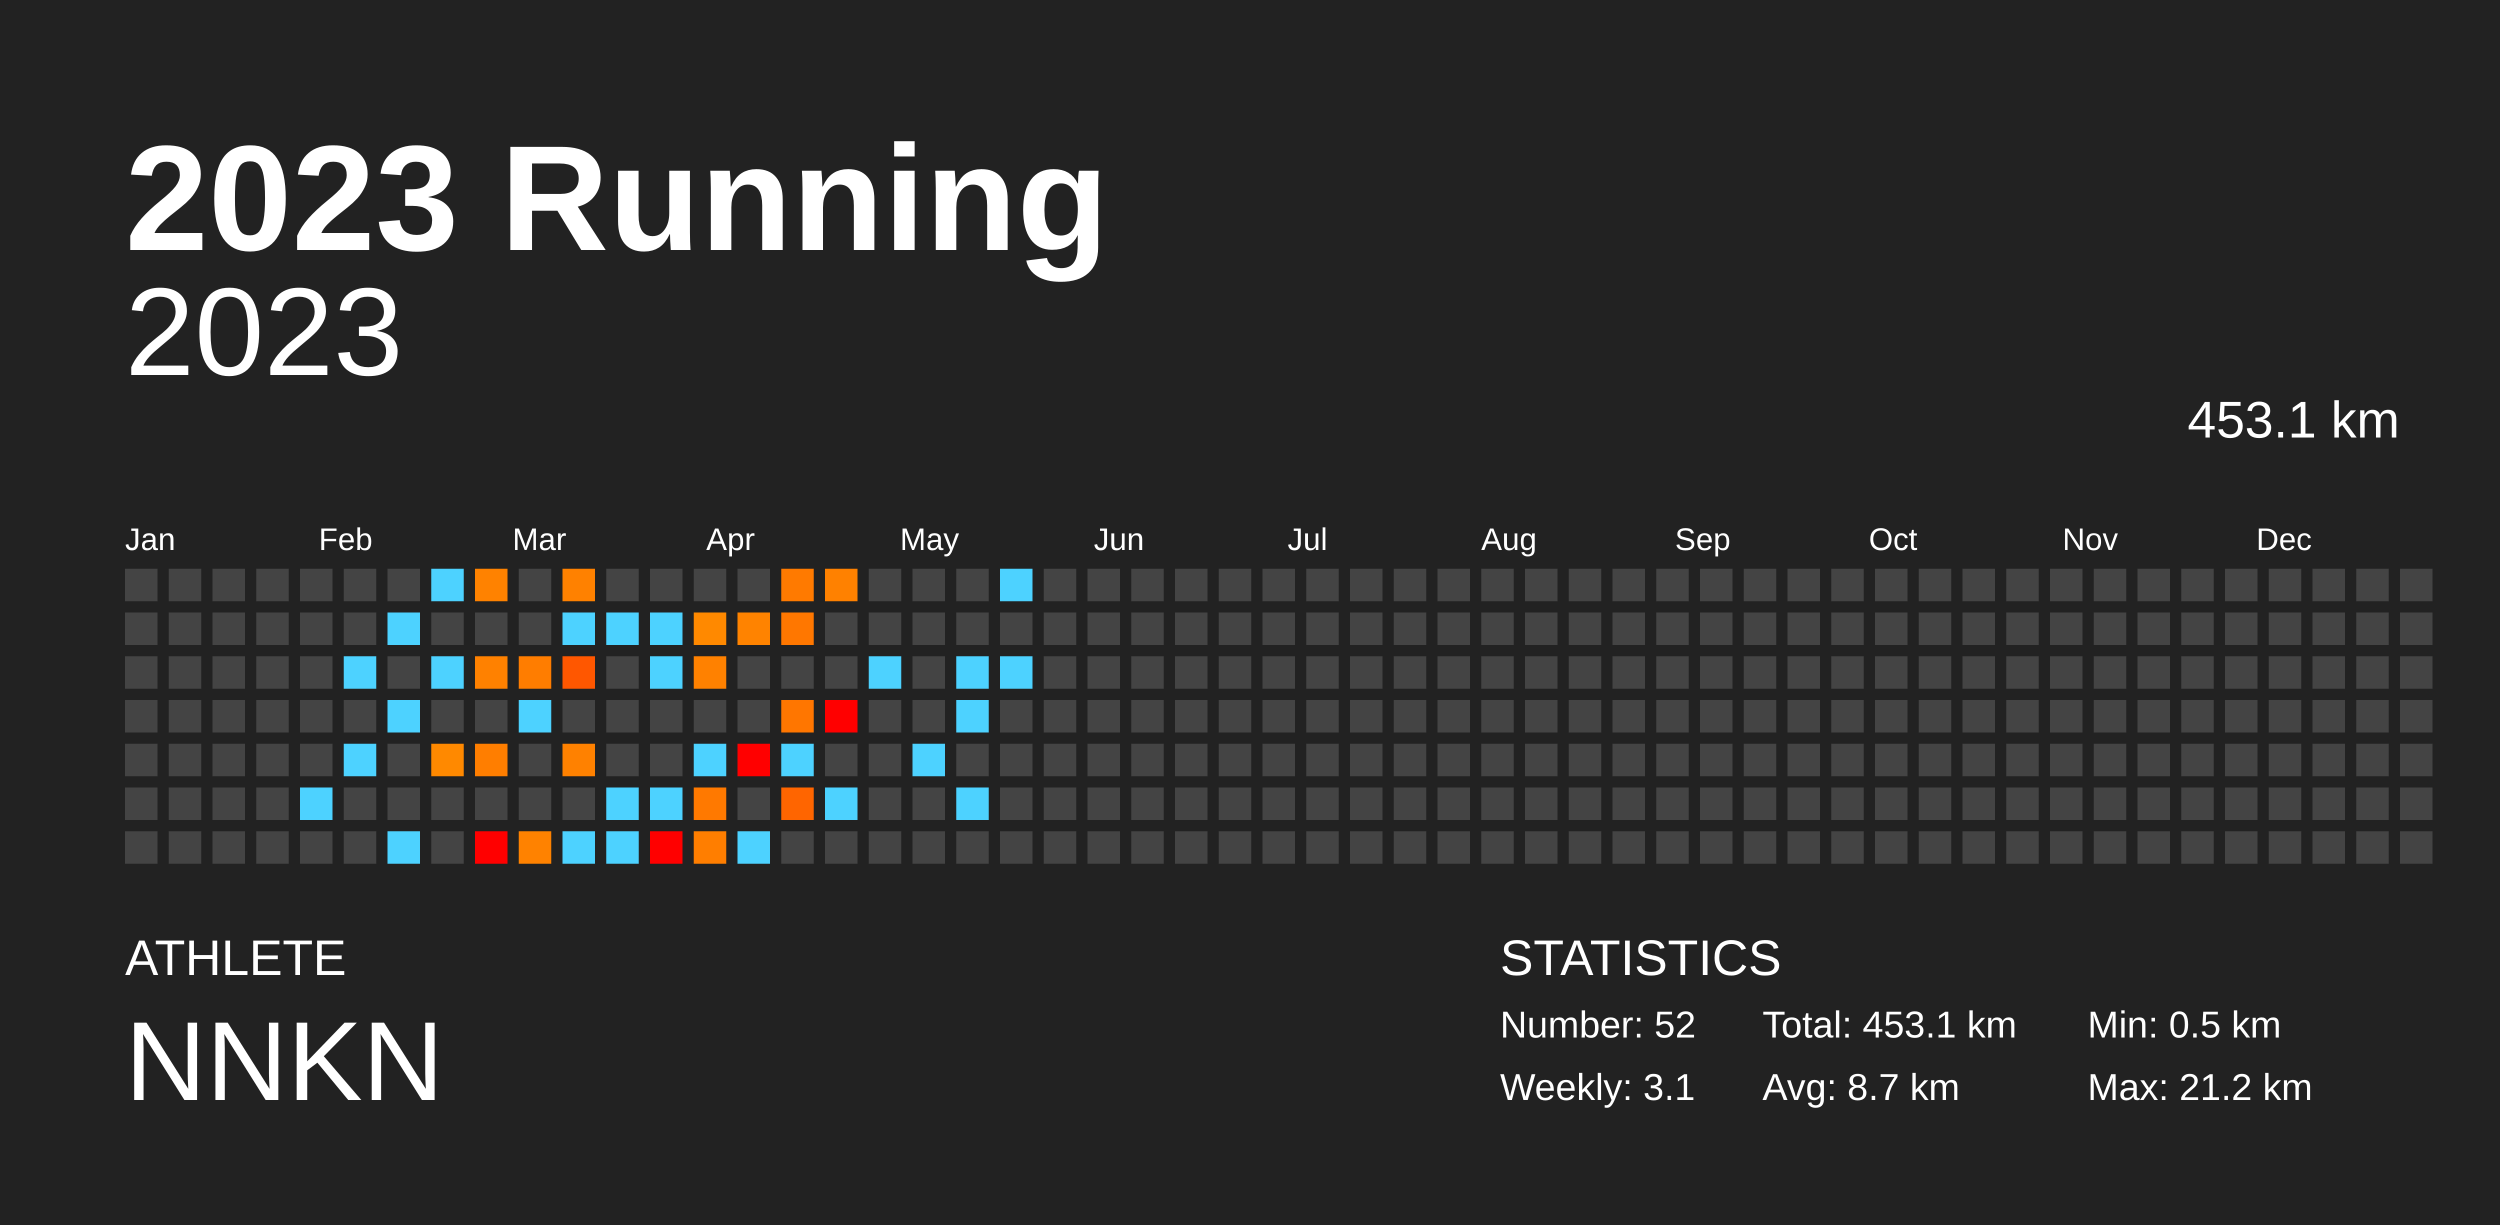
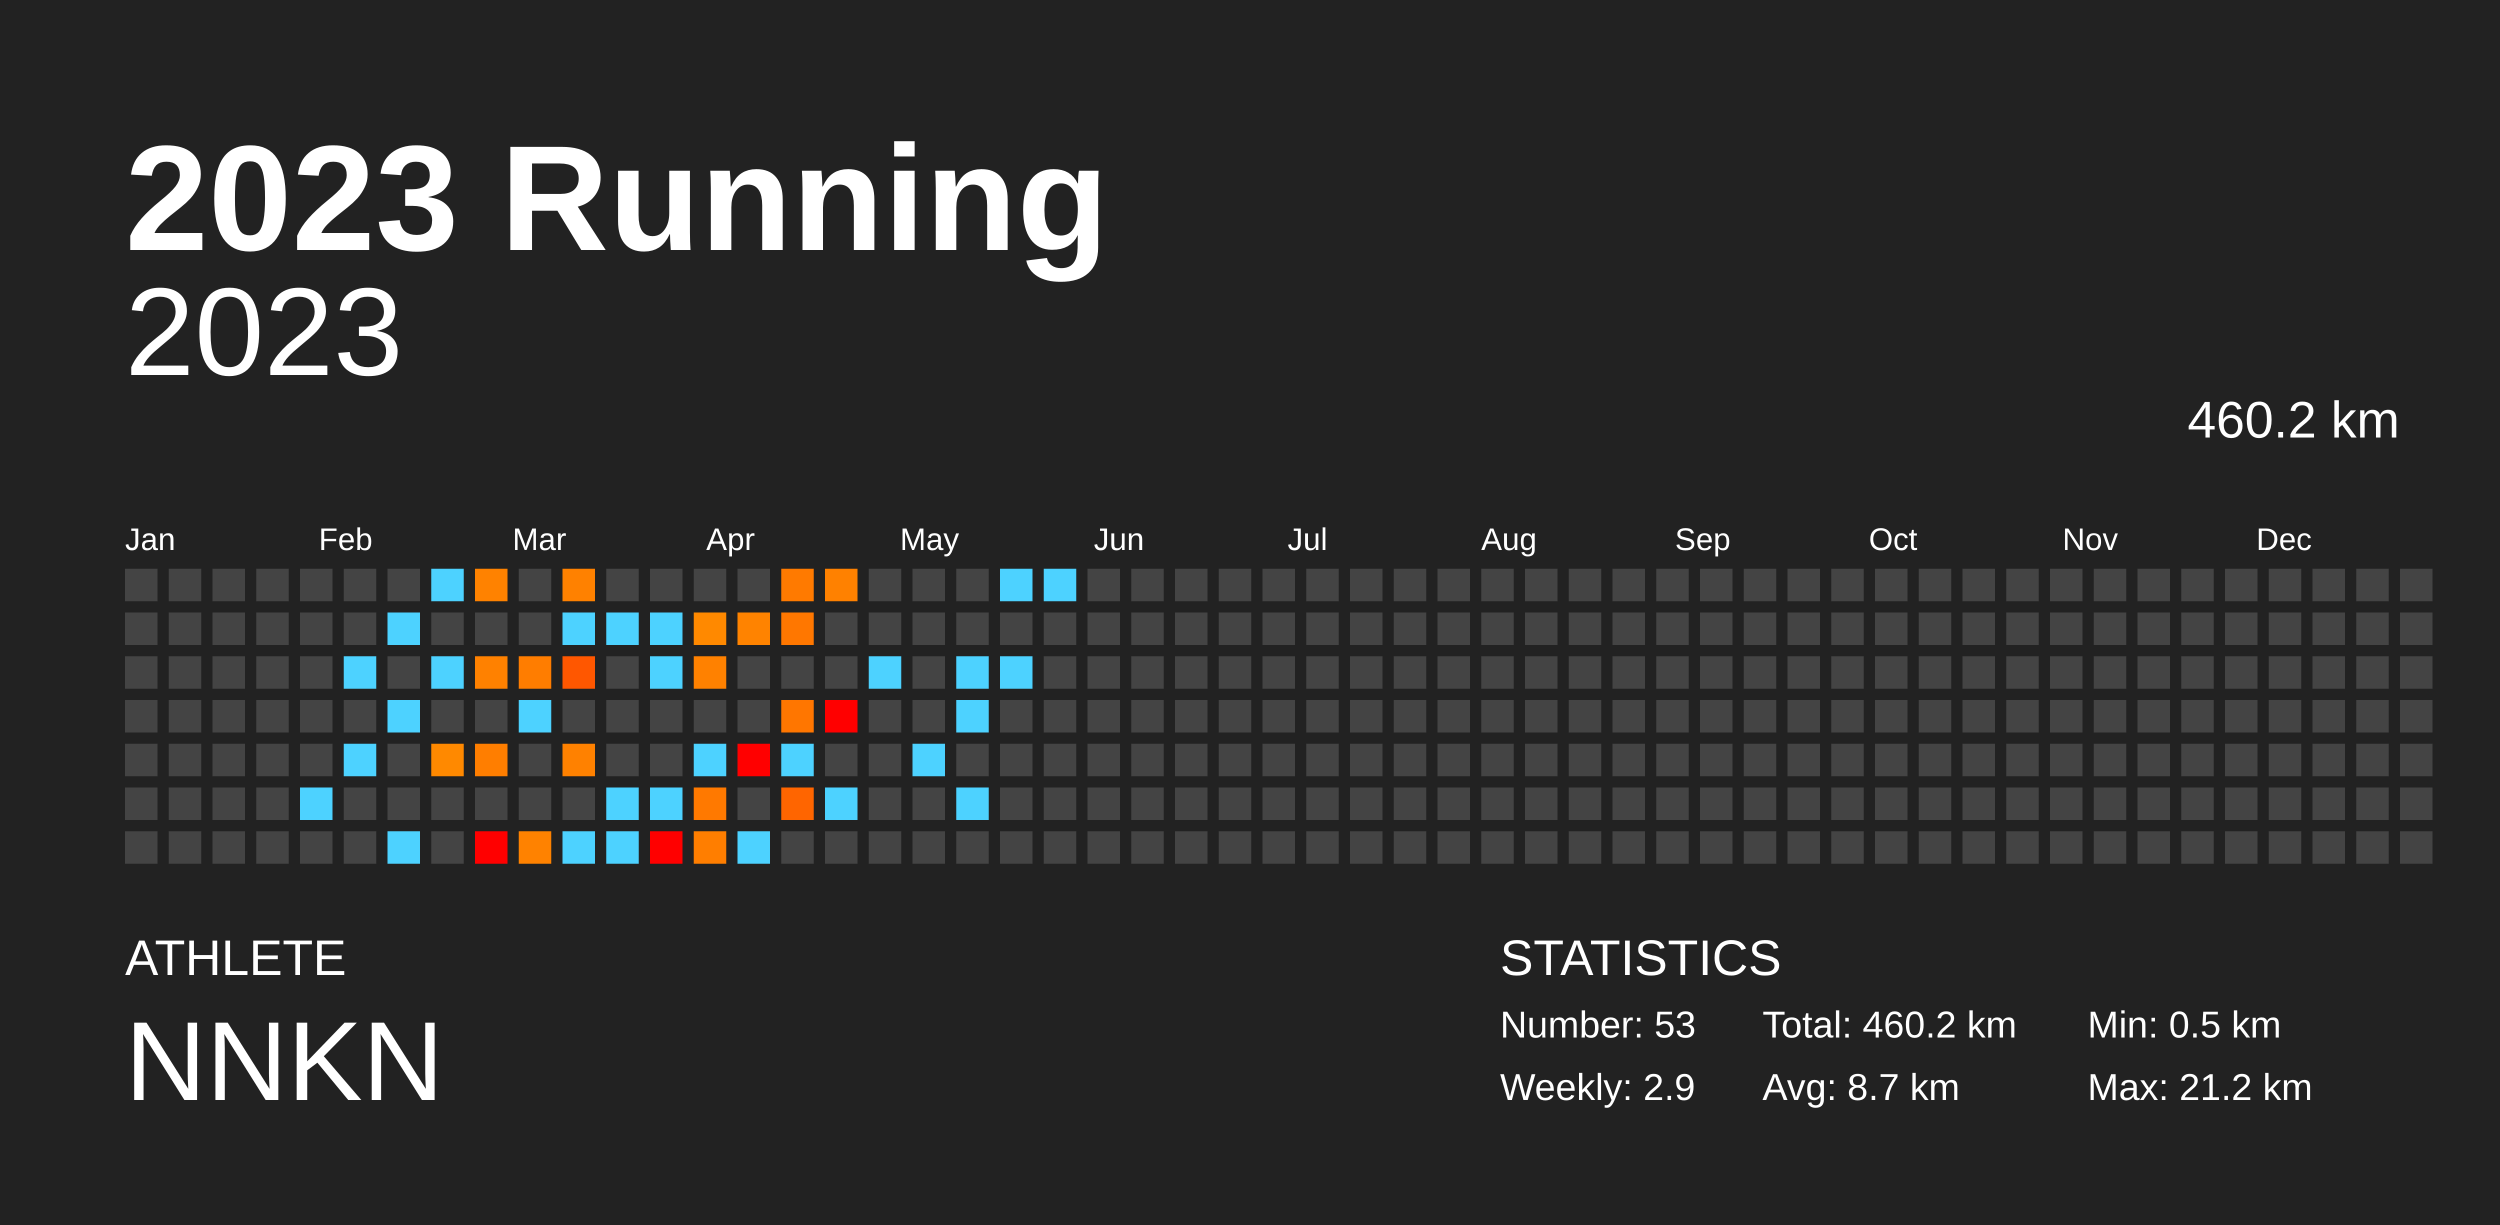
<svg xmlns="http://www.w3.org/2000/svg" baseProfile="full" height="98mm" version="1.1" viewBox="0,0,200,98" width="200mm">
  <defs />
  <rect fill="#222222" height="98" width="200" x="0" y="0" />
  <text fill="#FFFFFF" style="font-size:12px; font-family:Arial; font-weight:bold;" x="10" y="20">2023 Running</text>
  <text fill="#FFFFFF" style="font-size:4px; font-family:Arial" x="10" y="78">ATHLETE</text>
  <text fill="#FFFFFF" style="font-size:9px; font-family:Arial" x="10" y="88">NNKN</text>
  <text fill="#FFFFFF" style="font-size:4px; font-family:Arial" x="120" y="78">STATISTICS</text>
-   <text fill="#FFFFFF" style="font-size:3px; font-family:Arial" x="120" y="83">Number: 52</text>
-   <text fill="#FFFFFF" style="font-size:3px; font-family:Arial" x="120" y="88">Weekly: 3.1</text>
-   <text fill="#FFFFFF" style="font-size:3px; font-family:Arial" x="141" y="83">Total: 453.1 km</text>
+   <text fill="#FFFFFF" style="font-size:3px; font-family:Arial" x="120" y="83">Number: 53</text>
+   <text fill="#FFFFFF" style="font-size:3px; font-family:Arial" x="120" y="88">Weekly: 2.9</text>
+   <text fill="#FFFFFF" style="font-size:3px; font-family:Arial" x="141" y="83">Total: 460.2 km</text>
  <text fill="#FFFFFF" style="font-size:3px; font-family:Arial" x="141" y="88">Avg: 8.7 km</text>
  <text fill="#FFFFFF" style="font-size:3px; font-family:Arial" x="167" y="83">Min: 0.5 km</text>
  <text fill="#FFFFFF" style="font-size:3px; font-family:Arial" x="167" y="88">Max: 21.2 km</text>
  <text alignment-baseline="hanging" fill="#FFFFFF" style="font-size:10.0px; font-family:Arial;" x="10" y="30">2023</text>
-   <text alignment-baseline="hanging" fill="#FFFFFF" style="font-size:4.125px; font-family:Arial;" x="175" y="35">453.1 km</text>
+   <text alignment-baseline="hanging" fill="#FFFFFF" style="font-size:4.125px; font-family:Arial;" x="175" y="35">460.2 km</text>
  <text fill="#FFFFFF" style="font-size:2.5px; font-family:Arial" x="10.0" y="44">Jan</text>
  <text fill="#FFFFFF" style="font-size:2.5px; font-family:Arial" x="25.5" y="44">Feb</text>
  <text fill="#FFFFFF" style="font-size:2.5px; font-family:Arial" x="41.0" y="44">Mar</text>
  <text fill="#FFFFFF" style="font-size:2.5px; font-family:Arial" x="56.5" y="44">Apr</text>
  <text fill="#FFFFFF" style="font-size:2.5px; font-family:Arial" x="72.0" y="44">May</text>
  <text fill="#FFFFFF" style="font-size:2.5px; font-family:Arial" x="87.5" y="44">Jun</text>
  <text fill="#FFFFFF" style="font-size:2.5px; font-family:Arial" x="103.0" y="44">Jul</text>
  <text fill="#FFFFFF" style="font-size:2.5px; font-family:Arial" x="118.5" y="44">Aug</text>
  <text fill="#FFFFFF" style="font-size:2.5px; font-family:Arial" x="134.0" y="44">Sep</text>
  <text fill="#FFFFFF" style="font-size:2.5px; font-family:Arial" x="149.5" y="44">Oct</text>
  <text fill="#FFFFFF" style="font-size:2.5px; font-family:Arial" x="165.0" y="44">Nov</text>
  <text fill="#FFFFFF" style="font-size:2.5px; font-family:Arial" x="180.5" y="44">Dec</text>
  <rect fill="#444444" height="2.6" width="2.6" x="10.0" y="45.5" />
  <rect fill="#444444" height="2.6" width="2.6" x="10.0" y="49.0" />
  <rect fill="#444444" height="2.6" width="2.6" x="10.0" y="52.5" />
  <rect fill="#444444" height="2.6" width="2.6" x="10.0" y="56.0" />
  <rect fill="#444444" height="2.6" width="2.6" x="10.0" y="59.5" />
  <rect fill="#444444" height="2.6" width="2.6" x="10.0" y="63.0" />
  <rect fill="#444444" height="2.6" width="2.6" x="10.0" y="66.5" />
  <rect fill="#444444" height="2.6" width="2.6" x="13.5" y="45.5" />
  <rect fill="#444444" height="2.6" width="2.6" x="13.5" y="49.0" />
  <rect fill="#444444" height="2.6" width="2.6" x="13.5" y="52.5" />
  <rect fill="#444444" height="2.6" width="2.6" x="13.5" y="56.0" />
  <rect fill="#444444" height="2.6" width="2.6" x="13.5" y="59.5" />
  <rect fill="#444444" height="2.6" width="2.6" x="13.5" y="63.0" />
  <rect fill="#444444" height="2.6" width="2.6" x="13.5" y="66.5" />
  <rect fill="#444444" height="2.6" width="2.6" x="17.0" y="45.5" />
  <rect fill="#444444" height="2.6" width="2.6" x="17.0" y="49.0" />
  <rect fill="#444444" height="2.6" width="2.6" x="17.0" y="52.5" />
  <rect fill="#444444" height="2.6" width="2.6" x="17.0" y="56.0" />
  <rect fill="#444444" height="2.6" width="2.6" x="17.0" y="59.5" />
  <rect fill="#444444" height="2.6" width="2.6" x="17.0" y="63.0" />
  <rect fill="#444444" height="2.6" width="2.6" x="17.0" y="66.5" />
  <rect fill="#444444" height="2.6" width="2.6" x="20.5" y="45.5" />
  <rect fill="#444444" height="2.6" width="2.6" x="20.5" y="49.0" />
  <rect fill="#444444" height="2.6" width="2.6" x="20.5" y="52.5" />
  <rect fill="#444444" height="2.6" width="2.6" x="20.5" y="56.0" />
  <rect fill="#444444" height="2.6" width="2.6" x="20.5" y="59.5" />
  <rect fill="#444444" height="2.6" width="2.6" x="20.5" y="63.0" />
  <rect fill="#444444" height="2.6" width="2.6" x="20.5" y="66.5" />
  <rect fill="#444444" height="2.6" width="2.6" x="24.0" y="45.5" />
  <rect fill="#444444" height="2.6" width="2.6" x="24.0" y="49.0" />
  <rect fill="#444444" height="2.6" width="2.6" x="24.0" y="52.5" />
  <rect fill="#444444" height="2.6" width="2.6" x="24.0" y="56.0" />
  <rect fill="#444444" height="2.6" width="2.6" x="24.0" y="59.5" />
  <rect fill="#4dd2ff" height="2.6" width="2.6" x="24.0" y="63.0" />
  <rect fill="#444444" height="2.6" width="2.6" x="24.0" y="66.5" />
  <rect fill="#444444" height="2.6" width="2.6" x="27.5" y="45.5" />
  <rect fill="#444444" height="2.6" width="2.6" x="27.5" y="49.0" />
  <rect fill="#4dd2ff" height="2.6" width="2.6" x="27.5" y="52.5" />
  <rect fill="#444444" height="2.6" width="2.6" x="27.5" y="56.0" />
  <rect fill="#4dd2ff" height="2.6" width="2.6" x="27.5" y="59.5" />
  <rect fill="#444444" height="2.6" width="2.6" x="27.5" y="63.0" />
  <rect fill="#444444" height="2.6" width="2.6" x="27.5" y="66.5" />
  <rect fill="#444444" height="2.6" width="2.6" x="31.0" y="45.5" />
  <rect fill="#4dd2ff" height="2.6" width="2.6" x="31.0" y="49.0" />
  <rect fill="#444444" height="2.6" width="2.6" x="31.0" y="52.5" />
  <rect fill="#4dd2ff" height="2.6" width="2.6" x="31.0" y="56.0" />
  <rect fill="#444444" height="2.6" width="2.6" x="31.0" y="59.5" />
  <rect fill="#444444" height="2.6" width="2.6" x="31.0" y="63.0" />
  <rect fill="#4dd2ff" height="2.6" width="2.6" x="31.0" y="66.5" />
  <rect fill="#4dd2ff" height="2.6" width="2.6" x="34.5" y="45.5" />
  <rect fill="#444444" height="2.6" width="2.6" x="34.5" y="49.0" />
  <rect fill="#4dd2ff" height="2.6" width="2.6" x="34.5" y="52.5" />
  <rect fill="#444444" height="2.6" width="2.6" x="34.5" y="56.0" />
  <rect fill="#ff8900" height="2.6" width="2.6" x="34.5" y="59.5" />
  <rect fill="#444444" height="2.6" width="2.6" x="34.5" y="63.0" />
  <rect fill="#444444" height="2.6" width="2.6" x="34.5" y="66.5" />
  <rect fill="#ff8200" height="2.6" width="2.6" x="38.0" y="45.5" />
  <rect fill="#444444" height="2.6" width="2.6" x="38.0" y="49.0" />
  <rect fill="#ff8100" height="2.6" width="2.6" x="38.0" y="52.5" />
  <rect fill="#444444" height="2.6" width="2.6" x="38.0" y="56.0" />
  <rect fill="#ff7e00" height="2.6" width="2.6" x="38.0" y="59.5" />
  <rect fill="#444444" height="2.6" width="2.6" x="38.0" y="63.0" />
  <rect fill="red" height="2.6" width="2.6" x="38.0" y="66.5" />
  <rect fill="#444444" height="2.6" width="2.6" x="41.5" y="45.5" />
  <rect fill="#444444" height="2.6" width="2.6" x="41.5" y="49.0" />
  <rect fill="#ff7d00" height="2.6" width="2.6" x="41.5" y="52.5" />
  <rect fill="#4dd2ff" height="2.6" width="2.6" x="41.5" y="56.0" />
  <rect fill="#444444" height="2.6" width="2.6" x="41.5" y="59.5" />
  <rect fill="#444444" height="2.6" width="2.6" x="41.5" y="63.0" />
  <rect fill="#ff8200" height="2.6" width="2.6" x="41.5" y="66.5" />
  <rect fill="#ff8100" height="2.6" width="2.6" x="45.0" y="45.5" />
  <rect fill="#4dd2ff" height="2.6" width="2.6" x="45.0" y="49.0" />
  <rect fill="#ff5700" height="2.6" width="2.6" x="45.0" y="52.5" />
  <rect fill="#444444" height="2.6" width="2.6" x="45.0" y="56.0" />
  <rect fill="#ff8100" height="2.6" width="2.6" x="45.0" y="59.5" />
  <rect fill="#444444" height="2.6" width="2.6" x="45.0" y="63.0" />
  <rect fill="#4dd2ff" height="2.6" width="2.6" x="45.0" y="66.5" />
  <rect fill="#444444" height="2.6" width="2.6" x="48.5" y="45.5" />
  <rect fill="#4dd2ff" height="2.6" width="2.6" x="48.5" y="49.0" />
  <rect fill="#444444" height="2.6" width="2.6" x="48.5" y="52.5" />
  <rect fill="#444444" height="2.6" width="2.6" x="48.5" y="56.0" />
  <rect fill="#444444" height="2.6" width="2.6" x="48.5" y="59.5" />
  <rect fill="#4dd2ff" height="2.6" width="2.6" x="48.5" y="63.0" />
  <rect fill="#4dd2ff" height="2.6" width="2.6" x="48.5" y="66.5" />
  <rect fill="#444444" height="2.6" width="2.6" x="52.0" y="45.5" />
  <rect fill="#4dd2ff" height="2.6" width="2.6" x="52.0" y="49.0" />
  <rect fill="#4dd2ff" height="2.6" width="2.6" x="52.0" y="52.5" />
  <rect fill="#444444" height="2.6" width="2.6" x="52.0" y="56.0" />
  <rect fill="#444444" height="2.6" width="2.6" x="52.0" y="59.5" />
  <rect fill="#4dd2ff" height="2.6" width="2.6" x="52.0" y="63.0" />
  <rect fill="red" height="2.6" width="2.6" x="52.0" y="66.5" />
  <rect fill="#444444" height="2.6" width="2.6" x="55.5" y="45.5" />
  <rect fill="#ff8900" height="2.6" width="2.6" x="55.5" y="49.0" />
  <rect fill="#ff8100" height="2.6" width="2.6" x="55.5" y="52.5" />
  <rect fill="#444444" height="2.6" width="2.6" x="55.5" y="56.0" />
  <rect fill="#4dd2ff" height="2.6" width="2.6" x="55.5" y="59.5" />
  <rect fill="#ff7900" height="2.6" width="2.6" x="55.5" y="63.0" />
  <rect fill="#ff7e00" height="2.6" width="2.6" x="55.5" y="66.5" />
  <rect fill="#444444" height="2.6" width="2.6" x="59.0" y="45.5" />
  <rect fill="#ff8300" height="2.6" width="2.6" x="59.0" y="49.0" />
  <rect fill="#444444" height="2.6" width="2.6" x="59.0" y="52.5" />
  <rect fill="#444444" height="2.6" width="2.6" x="59.0" y="56.0" />
  <rect fill="red" height="2.6" width="2.6" x="59.0" y="59.5" />
  <rect fill="#444444" height="2.6" width="2.6" x="59.0" y="63.0" />
  <rect fill="#4dd2ff" height="2.6" width="2.6" x="59.0" y="66.5" />
  <rect fill="#ff7a00" height="2.6" width="2.6" x="62.5" y="45.5" />
  <rect fill="#ff7700" height="2.6" width="2.6" x="62.5" y="49.0" />
  <rect fill="#444444" height="2.6" width="2.6" x="62.5" y="52.5" />
  <rect fill="#ff7600" height="2.6" width="2.6" x="62.5" y="56.0" />
  <rect fill="#4dd2ff" height="2.6" width="2.6" x="62.5" y="59.5" />
  <rect fill="#ff6500" height="2.6" width="2.6" x="62.5" y="63.0" />
  <rect fill="#444444" height="2.6" width="2.6" x="62.5" y="66.5" />
  <rect fill="#ff8100" height="2.6" width="2.6" x="66.0" y="45.5" />
  <rect fill="#444444" height="2.6" width="2.6" x="66.0" y="49.0" />
  <rect fill="#444444" height="2.6" width="2.6" x="66.0" y="52.5" />
  <rect fill="red" height="2.6" width="2.6" x="66.0" y="56.0" />
  <rect fill="#444444" height="2.6" width="2.6" x="66.0" y="59.5" />
  <rect fill="#4dd2ff" height="2.6" width="2.6" x="66.0" y="63.0" />
  <rect fill="#444444" height="2.6" width="2.6" x="66.0" y="66.5" />
  <rect fill="#444444" height="2.6" width="2.6" x="69.5" y="45.5" />
  <rect fill="#444444" height="2.6" width="2.6" x="69.5" y="49.0" />
  <rect fill="#4dd2ff" height="2.6" width="2.6" x="69.5" y="52.5" />
  <rect fill="#444444" height="2.6" width="2.6" x="69.5" y="56.0" />
  <rect fill="#444444" height="2.6" width="2.6" x="69.5" y="59.5" />
  <rect fill="#444444" height="2.6" width="2.6" x="69.5" y="63.0" />
  <rect fill="#444444" height="2.6" width="2.6" x="69.5" y="66.5" />
  <rect fill="#444444" height="2.6" width="2.6" x="73.0" y="45.5" />
  <rect fill="#444444" height="2.6" width="2.6" x="73.0" y="49.0" />
  <rect fill="#444444" height="2.6" width="2.6" x="73.0" y="52.5" />
  <rect fill="#444444" height="2.6" width="2.6" x="73.0" y="56.0" />
  <rect fill="#4dd2ff" height="2.6" width="2.6" x="73.0" y="59.5" />
  <rect fill="#444444" height="2.6" width="2.6" x="73.0" y="63.0" />
  <rect fill="#444444" height="2.6" width="2.6" x="73.0" y="66.5" />
  <rect fill="#444444" height="2.6" width="2.6" x="76.5" y="45.5" />
  <rect fill="#444444" height="2.6" width="2.6" x="76.5" y="49.0" />
  <rect fill="#4dd2ff" height="2.6" width="2.6" x="76.5" y="52.5" />
  <rect fill="#4dd2ff" height="2.6" width="2.6" x="76.5" y="56.0" />
  <rect fill="#444444" height="2.6" width="2.6" x="76.5" y="59.5" />
  <rect fill="#4dd2ff" height="2.6" width="2.6" x="76.5" y="63.0" />
  <rect fill="#444444" height="2.6" width="2.6" x="76.5" y="66.5" />
  <rect fill="#4dd2ff" height="2.6" width="2.6" x="80.0" y="45.5" />
  <rect fill="#444444" height="2.6" width="2.6" x="80.0" y="49.0" />
  <rect fill="#4dd2ff" height="2.6" width="2.6" x="80.0" y="52.5" />
  <rect fill="#444444" height="2.6" width="2.6" x="80.0" y="56.0" />
  <rect fill="#444444" height="2.6" width="2.6" x="80.0" y="59.5" />
  <rect fill="#444444" height="2.6" width="2.6" x="80.0" y="63.0" />
  <rect fill="#444444" height="2.6" width="2.6" x="80.0" y="66.5" />
-   <rect fill="#444444" height="2.6" width="2.6" x="83.5" y="45.5" />
+   <rect fill="#4dd2ff" height="2.6" width="2.6" x="83.5" y="45.5" />
  <rect fill="#444444" height="2.6" width="2.6" x="83.5" y="49.0" />
  <rect fill="#444444" height="2.6" width="2.6" x="83.5" y="52.5" />
  <rect fill="#444444" height="2.6" width="2.6" x="83.5" y="56.0" />
  <rect fill="#444444" height="2.6" width="2.6" x="83.5" y="59.5" />
  <rect fill="#444444" height="2.6" width="2.6" x="83.5" y="63.0" />
  <rect fill="#444444" height="2.6" width="2.6" x="83.5" y="66.5" />
  <rect fill="#444444" height="2.6" width="2.6" x="87.0" y="45.5" />
  <rect fill="#444444" height="2.6" width="2.6" x="87.0" y="49.0" />
  <rect fill="#444444" height="2.6" width="2.6" x="87.0" y="52.5" />
  <rect fill="#444444" height="2.6" width="2.6" x="87.0" y="56.0" />
  <rect fill="#444444" height="2.6" width="2.6" x="87.0" y="59.5" />
  <rect fill="#444444" height="2.6" width="2.6" x="87.0" y="63.0" />
  <rect fill="#444444" height="2.6" width="2.6" x="87.0" y="66.5" />
  <rect fill="#444444" height="2.6" width="2.6" x="90.5" y="45.5" />
  <rect fill="#444444" height="2.6" width="2.6" x="90.5" y="49.0" />
  <rect fill="#444444" height="2.6" width="2.6" x="90.5" y="52.5" />
  <rect fill="#444444" height="2.6" width="2.6" x="90.5" y="56.0" />
  <rect fill="#444444" height="2.6" width="2.6" x="90.5" y="59.5" />
  <rect fill="#444444" height="2.6" width="2.6" x="90.5" y="63.0" />
  <rect fill="#444444" height="2.6" width="2.6" x="90.5" y="66.5" />
  <rect fill="#444444" height="2.6" width="2.6" x="94.0" y="45.5" />
  <rect fill="#444444" height="2.6" width="2.6" x="94.0" y="49.0" />
  <rect fill="#444444" height="2.6" width="2.6" x="94.0" y="52.5" />
  <rect fill="#444444" height="2.6" width="2.6" x="94.0" y="56.0" />
  <rect fill="#444444" height="2.6" width="2.6" x="94.0" y="59.5" />
  <rect fill="#444444" height="2.6" width="2.6" x="94.0" y="63.0" />
  <rect fill="#444444" height="2.6" width="2.6" x="94.0" y="66.5" />
  <rect fill="#444444" height="2.6" width="2.6" x="97.5" y="45.5" />
  <rect fill="#444444" height="2.6" width="2.6" x="97.5" y="49.0" />
  <rect fill="#444444" height="2.6" width="2.6" x="97.5" y="52.5" />
  <rect fill="#444444" height="2.6" width="2.6" x="97.5" y="56.0" />
  <rect fill="#444444" height="2.6" width="2.6" x="97.5" y="59.5" />
  <rect fill="#444444" height="2.6" width="2.6" x="97.5" y="63.0" />
  <rect fill="#444444" height="2.6" width="2.6" x="97.5" y="66.5" />
  <rect fill="#444444" height="2.6" width="2.6" x="101.0" y="45.5" />
  <rect fill="#444444" height="2.6" width="2.6" x="101.0" y="49.0" />
  <rect fill="#444444" height="2.6" width="2.6" x="101.0" y="52.5" />
  <rect fill="#444444" height="2.6" width="2.6" x="101.0" y="56.0" />
  <rect fill="#444444" height="2.6" width="2.6" x="101.0" y="59.5" />
  <rect fill="#444444" height="2.6" width="2.6" x="101.0" y="63.0" />
  <rect fill="#444444" height="2.6" width="2.6" x="101.0" y="66.5" />
  <rect fill="#444444" height="2.6" width="2.6" x="104.5" y="45.5" />
  <rect fill="#444444" height="2.6" width="2.6" x="104.5" y="49.0" />
  <rect fill="#444444" height="2.6" width="2.6" x="104.5" y="52.5" />
  <rect fill="#444444" height="2.6" width="2.6" x="104.5" y="56.0" />
  <rect fill="#444444" height="2.6" width="2.6" x="104.5" y="59.5" />
  <rect fill="#444444" height="2.6" width="2.6" x="104.5" y="63.0" />
  <rect fill="#444444" height="2.6" width="2.6" x="104.5" y="66.5" />
  <rect fill="#444444" height="2.6" width="2.6" x="108.0" y="45.5" />
  <rect fill="#444444" height="2.6" width="2.6" x="108.0" y="49.0" />
  <rect fill="#444444" height="2.6" width="2.6" x="108.0" y="52.5" />
  <rect fill="#444444" height="2.6" width="2.6" x="108.0" y="56.0" />
  <rect fill="#444444" height="2.6" width="2.6" x="108.0" y="59.5" />
  <rect fill="#444444" height="2.6" width="2.6" x="108.0" y="63.0" />
  <rect fill="#444444" height="2.6" width="2.6" x="108.0" y="66.5" />
  <rect fill="#444444" height="2.6" width="2.6" x="111.5" y="45.5" />
  <rect fill="#444444" height="2.6" width="2.6" x="111.5" y="49.0" />
  <rect fill="#444444" height="2.6" width="2.6" x="111.5" y="52.5" />
  <rect fill="#444444" height="2.6" width="2.6" x="111.5" y="56.0" />
  <rect fill="#444444" height="2.6" width="2.6" x="111.5" y="59.5" />
  <rect fill="#444444" height="2.6" width="2.6" x="111.5" y="63.0" />
  <rect fill="#444444" height="2.6" width="2.6" x="111.5" y="66.5" />
  <rect fill="#444444" height="2.6" width="2.6" x="115.0" y="45.5" />
  <rect fill="#444444" height="2.6" width="2.6" x="115.0" y="49.0" />
  <rect fill="#444444" height="2.6" width="2.6" x="115.0" y="52.5" />
  <rect fill="#444444" height="2.6" width="2.6" x="115.0" y="56.0" />
  <rect fill="#444444" height="2.6" width="2.6" x="115.0" y="59.5" />
  <rect fill="#444444" height="2.6" width="2.6" x="115.0" y="63.0" />
  <rect fill="#444444" height="2.6" width="2.6" x="115.0" y="66.5" />
  <rect fill="#444444" height="2.6" width="2.6" x="118.5" y="45.5" />
  <rect fill="#444444" height="2.6" width="2.6" x="118.5" y="49.0" />
  <rect fill="#444444" height="2.6" width="2.6" x="118.5" y="52.5" />
  <rect fill="#444444" height="2.6" width="2.6" x="118.5" y="56.0" />
  <rect fill="#444444" height="2.6" width="2.6" x="118.5" y="59.5" />
  <rect fill="#444444" height="2.6" width="2.6" x="118.5" y="63.0" />
  <rect fill="#444444" height="2.6" width="2.6" x="118.5" y="66.5" />
  <rect fill="#444444" height="2.6" width="2.6" x="122.0" y="45.5" />
  <rect fill="#444444" height="2.6" width="2.6" x="122.0" y="49.0" />
  <rect fill="#444444" height="2.6" width="2.6" x="122.0" y="52.5" />
  <rect fill="#444444" height="2.6" width="2.6" x="122.0" y="56.0" />
  <rect fill="#444444" height="2.6" width="2.6" x="122.0" y="59.5" />
  <rect fill="#444444" height="2.6" width="2.6" x="122.0" y="63.0" />
  <rect fill="#444444" height="2.6" width="2.6" x="122.0" y="66.5" />
  <rect fill="#444444" height="2.6" width="2.6" x="125.5" y="45.5" />
  <rect fill="#444444" height="2.6" width="2.6" x="125.5" y="49.0" />
  <rect fill="#444444" height="2.6" width="2.6" x="125.5" y="52.5" />
  <rect fill="#444444" height="2.6" width="2.6" x="125.5" y="56.0" />
  <rect fill="#444444" height="2.6" width="2.6" x="125.5" y="59.5" />
  <rect fill="#444444" height="2.6" width="2.6" x="125.5" y="63.0" />
  <rect fill="#444444" height="2.6" width="2.6" x="125.5" y="66.5" />
  <rect fill="#444444" height="2.6" width="2.6" x="129.0" y="45.5" />
  <rect fill="#444444" height="2.6" width="2.6" x="129.0" y="49.0" />
  <rect fill="#444444" height="2.6" width="2.6" x="129.0" y="52.5" />
  <rect fill="#444444" height="2.6" width="2.6" x="129.0" y="56.0" />
  <rect fill="#444444" height="2.6" width="2.6" x="129.0" y="59.5" />
  <rect fill="#444444" height="2.6" width="2.6" x="129.0" y="63.0" />
  <rect fill="#444444" height="2.6" width="2.6" x="129.0" y="66.5" />
  <rect fill="#444444" height="2.6" width="2.6" x="132.5" y="45.5" />
  <rect fill="#444444" height="2.6" width="2.6" x="132.5" y="49.0" />
  <rect fill="#444444" height="2.6" width="2.6" x="132.5" y="52.5" />
  <rect fill="#444444" height="2.6" width="2.6" x="132.5" y="56.0" />
  <rect fill="#444444" height="2.6" width="2.6" x="132.5" y="59.5" />
  <rect fill="#444444" height="2.6" width="2.6" x="132.5" y="63.0" />
  <rect fill="#444444" height="2.6" width="2.6" x="132.5" y="66.5" />
  <rect fill="#444444" height="2.6" width="2.6" x="136.0" y="45.5" />
  <rect fill="#444444" height="2.6" width="2.6" x="136.0" y="49.0" />
  <rect fill="#444444" height="2.6" width="2.6" x="136.0" y="52.5" />
  <rect fill="#444444" height="2.6" width="2.6" x="136.0" y="56.0" />
  <rect fill="#444444" height="2.6" width="2.6" x="136.0" y="59.5" />
  <rect fill="#444444" height="2.6" width="2.6" x="136.0" y="63.0" />
  <rect fill="#444444" height="2.6" width="2.6" x="136.0" y="66.5" />
  <rect fill="#444444" height="2.6" width="2.6" x="139.5" y="45.5" />
  <rect fill="#444444" height="2.6" width="2.6" x="139.5" y="49.0" />
  <rect fill="#444444" height="2.6" width="2.6" x="139.5" y="52.5" />
  <rect fill="#444444" height="2.6" width="2.6" x="139.5" y="56.0" />
  <rect fill="#444444" height="2.6" width="2.6" x="139.5" y="59.5" />
  <rect fill="#444444" height="2.6" width="2.6" x="139.5" y="63.0" />
  <rect fill="#444444" height="2.6" width="2.6" x="139.5" y="66.5" />
  <rect fill="#444444" height="2.6" width="2.6" x="143.0" y="45.5" />
  <rect fill="#444444" height="2.6" width="2.6" x="143.0" y="49.0" />
  <rect fill="#444444" height="2.6" width="2.6" x="143.0" y="52.5" />
  <rect fill="#444444" height="2.6" width="2.6" x="143.0" y="56.0" />
  <rect fill="#444444" height="2.6" width="2.6" x="143.0" y="59.5" />
  <rect fill="#444444" height="2.6" width="2.6" x="143.0" y="63.0" />
  <rect fill="#444444" height="2.6" width="2.6" x="143.0" y="66.5" />
  <rect fill="#444444" height="2.6" width="2.6" x="146.5" y="45.5" />
  <rect fill="#444444" height="2.6" width="2.6" x="146.5" y="49.0" />
  <rect fill="#444444" height="2.6" width="2.6" x="146.5" y="52.5" />
  <rect fill="#444444" height="2.6" width="2.6" x="146.5" y="56.0" />
  <rect fill="#444444" height="2.6" width="2.6" x="146.5" y="59.5" />
  <rect fill="#444444" height="2.6" width="2.6" x="146.5" y="63.0" />
  <rect fill="#444444" height="2.6" width="2.6" x="146.5" y="66.5" />
  <rect fill="#444444" height="2.6" width="2.6" x="150.0" y="45.5" />
  <rect fill="#444444" height="2.6" width="2.6" x="150.0" y="49.0" />
  <rect fill="#444444" height="2.6" width="2.6" x="150.0" y="52.5" />
  <rect fill="#444444" height="2.6" width="2.6" x="150.0" y="56.0" />
  <rect fill="#444444" height="2.6" width="2.6" x="150.0" y="59.5" />
  <rect fill="#444444" height="2.6" width="2.6" x="150.0" y="63.0" />
  <rect fill="#444444" height="2.6" width="2.6" x="150.0" y="66.5" />
  <rect fill="#444444" height="2.6" width="2.6" x="153.5" y="45.5" />
  <rect fill="#444444" height="2.6" width="2.6" x="153.5" y="49.0" />
  <rect fill="#444444" height="2.6" width="2.6" x="153.5" y="52.5" />
  <rect fill="#444444" height="2.6" width="2.6" x="153.5" y="56.0" />
  <rect fill="#444444" height="2.6" width="2.6" x="153.5" y="59.5" />
  <rect fill="#444444" height="2.6" width="2.6" x="153.5" y="63.0" />
  <rect fill="#444444" height="2.6" width="2.6" x="153.5" y="66.5" />
  <rect fill="#444444" height="2.6" width="2.6" x="157.0" y="45.5" />
  <rect fill="#444444" height="2.6" width="2.6" x="157.0" y="49.0" />
  <rect fill="#444444" height="2.6" width="2.6" x="157.0" y="52.5" />
  <rect fill="#444444" height="2.6" width="2.6" x="157.0" y="56.0" />
  <rect fill="#444444" height="2.6" width="2.6" x="157.0" y="59.5" />
  <rect fill="#444444" height="2.6" width="2.6" x="157.0" y="63.0" />
  <rect fill="#444444" height="2.6" width="2.6" x="157.0" y="66.5" />
  <rect fill="#444444" height="2.6" width="2.6" x="160.5" y="45.5" />
  <rect fill="#444444" height="2.6" width="2.6" x="160.5" y="49.0" />
  <rect fill="#444444" height="2.6" width="2.6" x="160.5" y="52.5" />
  <rect fill="#444444" height="2.6" width="2.6" x="160.5" y="56.0" />
  <rect fill="#444444" height="2.6" width="2.6" x="160.5" y="59.5" />
  <rect fill="#444444" height="2.6" width="2.6" x="160.5" y="63.0" />
  <rect fill="#444444" height="2.6" width="2.6" x="160.5" y="66.5" />
  <rect fill="#444444" height="2.6" width="2.6" x="164.0" y="45.5" />
  <rect fill="#444444" height="2.6" width="2.6" x="164.0" y="49.0" />
  <rect fill="#444444" height="2.6" width="2.6" x="164.0" y="52.5" />
  <rect fill="#444444" height="2.6" width="2.6" x="164.0" y="56.0" />
  <rect fill="#444444" height="2.6" width="2.6" x="164.0" y="59.5" />
  <rect fill="#444444" height="2.6" width="2.6" x="164.0" y="63.0" />
  <rect fill="#444444" height="2.6" width="2.6" x="164.0" y="66.5" />
  <rect fill="#444444" height="2.6" width="2.6" x="167.5" y="45.5" />
  <rect fill="#444444" height="2.6" width="2.6" x="167.5" y="49.0" />
  <rect fill="#444444" height="2.6" width="2.6" x="167.5" y="52.5" />
  <rect fill="#444444" height="2.6" width="2.6" x="167.5" y="56.0" />
  <rect fill="#444444" height="2.6" width="2.6" x="167.5" y="59.5" />
  <rect fill="#444444" height="2.6" width="2.6" x="167.5" y="63.0" />
  <rect fill="#444444" height="2.6" width="2.6" x="167.5" y="66.5" />
  <rect fill="#444444" height="2.6" width="2.6" x="171.0" y="45.5" />
  <rect fill="#444444" height="2.6" width="2.6" x="171.0" y="49.0" />
  <rect fill="#444444" height="2.6" width="2.6" x="171.0" y="52.5" />
  <rect fill="#444444" height="2.6" width="2.6" x="171.0" y="56.0" />
  <rect fill="#444444" height="2.6" width="2.6" x="171.0" y="59.5" />
  <rect fill="#444444" height="2.6" width="2.6" x="171.0" y="63.0" />
  <rect fill="#444444" height="2.6" width="2.6" x="171.0" y="66.5" />
  <rect fill="#444444" height="2.6" width="2.6" x="174.5" y="45.5" />
  <rect fill="#444444" height="2.6" width="2.6" x="174.5" y="49.0" />
  <rect fill="#444444" height="2.6" width="2.6" x="174.5" y="52.5" />
  <rect fill="#444444" height="2.6" width="2.6" x="174.5" y="56.0" />
  <rect fill="#444444" height="2.6" width="2.6" x="174.5" y="59.5" />
  <rect fill="#444444" height="2.6" width="2.6" x="174.5" y="63.0" />
  <rect fill="#444444" height="2.6" width="2.6" x="174.5" y="66.5" />
  <rect fill="#444444" height="2.6" width="2.6" x="178.0" y="45.5" />
  <rect fill="#444444" height="2.6" width="2.6" x="178.0" y="49.0" />
  <rect fill="#444444" height="2.6" width="2.6" x="178.0" y="52.5" />
  <rect fill="#444444" height="2.6" width="2.6" x="178.0" y="56.0" />
  <rect fill="#444444" height="2.6" width="2.6" x="178.0" y="59.5" />
  <rect fill="#444444" height="2.6" width="2.6" x="178.0" y="63.0" />
  <rect fill="#444444" height="2.6" width="2.6" x="178.0" y="66.5" />
  <rect fill="#444444" height="2.6" width="2.6" x="181.5" y="45.5" />
  <rect fill="#444444" height="2.6" width="2.6" x="181.5" y="49.0" />
  <rect fill="#444444" height="2.6" width="2.6" x="181.5" y="52.5" />
  <rect fill="#444444" height="2.6" width="2.6" x="181.5" y="56.0" />
  <rect fill="#444444" height="2.6" width="2.6" x="181.5" y="59.5" />
  <rect fill="#444444" height="2.6" width="2.6" x="181.5" y="63.0" />
  <rect fill="#444444" height="2.6" width="2.6" x="181.5" y="66.5" />
  <rect fill="#444444" height="2.6" width="2.6" x="185.0" y="45.5" />
  <rect fill="#444444" height="2.6" width="2.6" x="185.0" y="49.0" />
  <rect fill="#444444" height="2.6" width="2.6" x="185.0" y="52.5" />
  <rect fill="#444444" height="2.6" width="2.6" x="185.0" y="56.0" />
  <rect fill="#444444" height="2.6" width="2.6" x="185.0" y="59.5" />
  <rect fill="#444444" height="2.6" width="2.6" x="185.0" y="63.0" />
  <rect fill="#444444" height="2.6" width="2.6" x="185.0" y="66.5" />
  <rect fill="#444444" height="2.6" width="2.6" x="188.5" y="45.5" />
  <rect fill="#444444" height="2.6" width="2.6" x="188.5" y="49.0" />
  <rect fill="#444444" height="2.6" width="2.6" x="188.5" y="52.5" />
  <rect fill="#444444" height="2.6" width="2.6" x="188.5" y="56.0" />
  <rect fill="#444444" height="2.6" width="2.6" x="188.5" y="59.5" />
  <rect fill="#444444" height="2.6" width="2.6" x="188.5" y="63.0" />
  <rect fill="#444444" height="2.6" width="2.6" x="188.5" y="66.5" />
  <rect fill="#444444" height="2.6" width="2.6" x="192.0" y="45.5" />
  <rect fill="#444444" height="2.6" width="2.6" x="192.0" y="49.0" />
  <rect fill="#444444" height="2.6" width="2.6" x="192.0" y="52.5" />
  <rect fill="#444444" height="2.6" width="2.6" x="192.0" y="56.0" />
  <rect fill="#444444" height="2.6" width="2.6" x="192.0" y="59.5" />
  <rect fill="#444444" height="2.6" width="2.6" x="192.0" y="63.0" />
  <rect fill="#444444" height="2.6" width="2.6" x="192.0" y="66.5" />
</svg>
